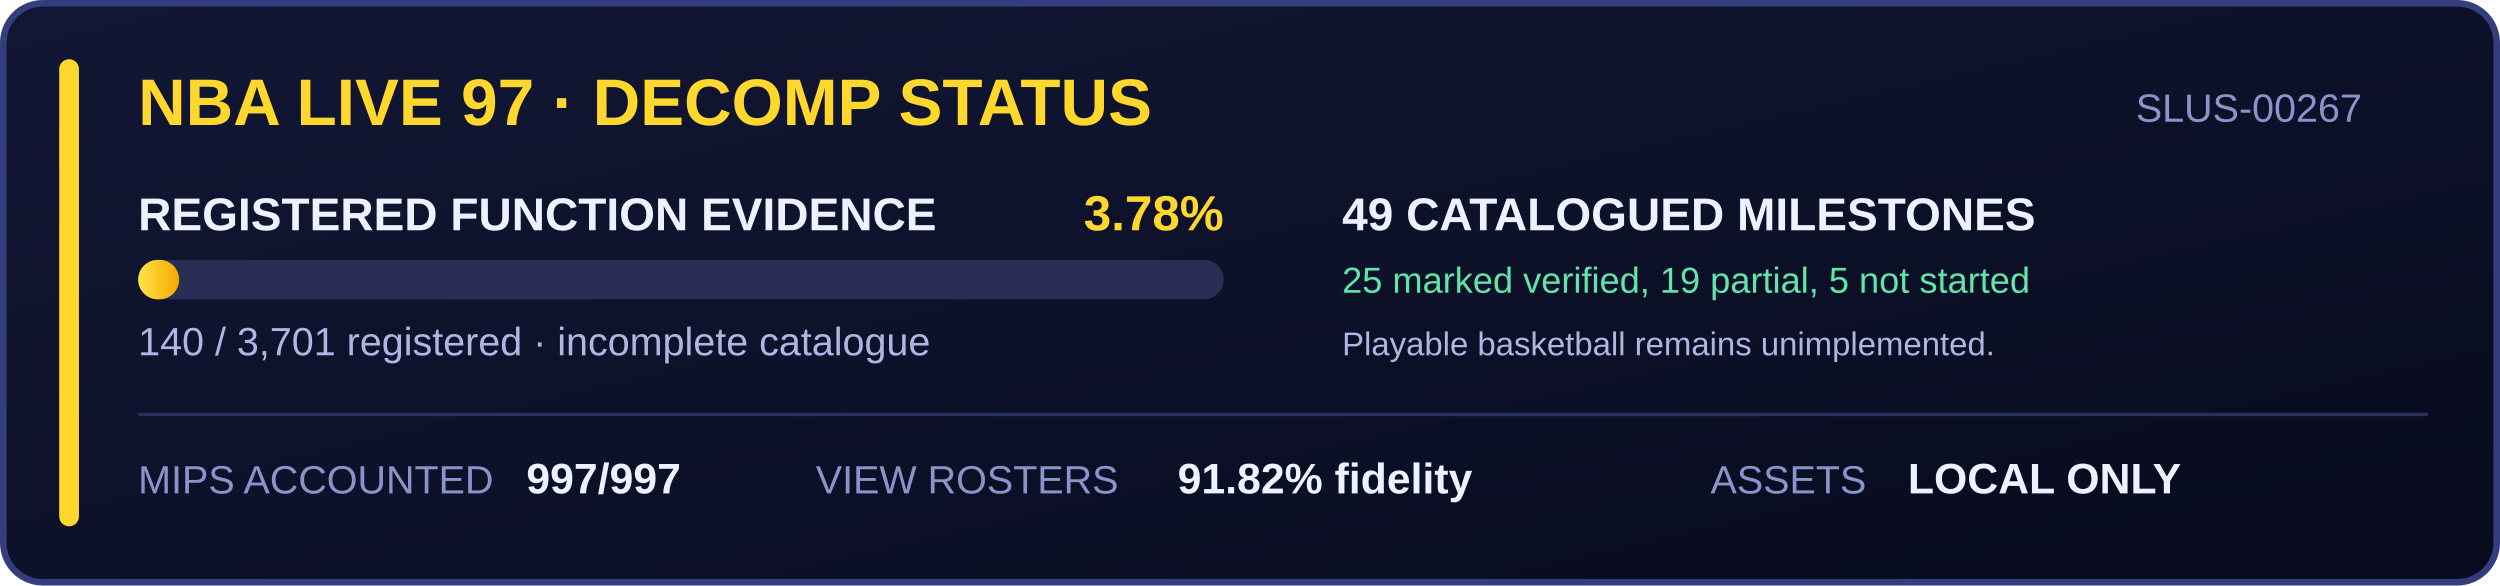
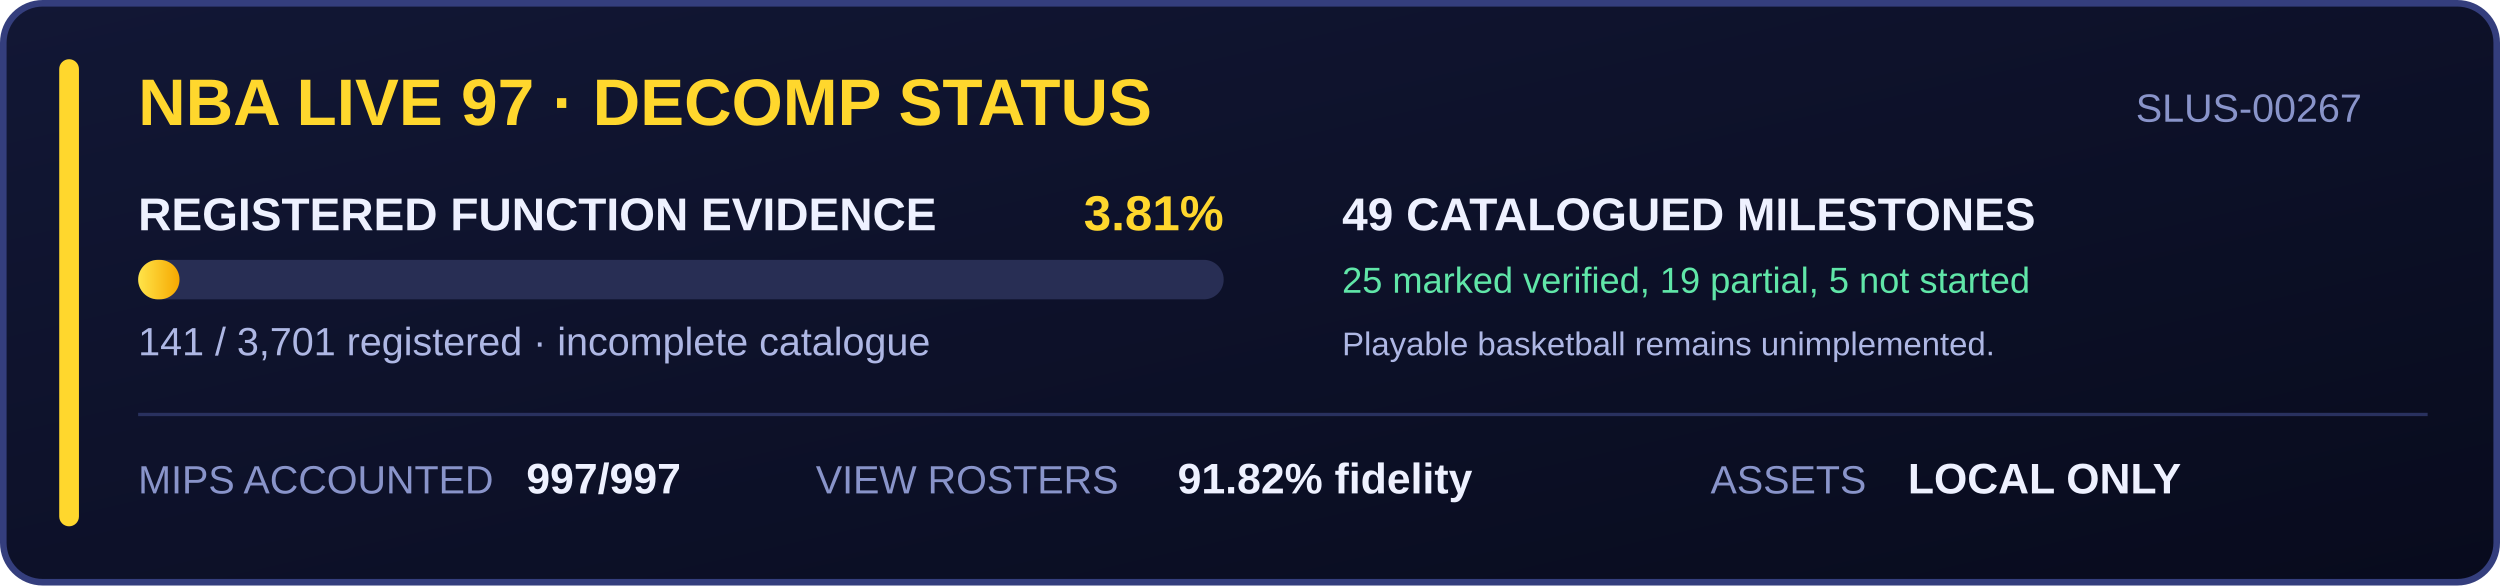
<svg xmlns="http://www.w3.org/2000/svg" width="760" height="178" viewBox="0 0 760 178" role="img" aria-labelledby="title desc">
  <defs>
    <linearGradient id="panel" x1="0" y1="0" x2="1" y2="1">
      <stop stop-color="#121735" />
      <stop offset="1" stop-color="#080b1d" />
    </linearGradient>
    <linearGradient id="gold" x1="0" y1="0" x2="1" y2="0">
      <stop stop-color="#ffe44a" />
      <stop offset="1" stop-color="#f6a800" />
    </linearGradient>
  </defs>
  <rect x="1" y="1" width="758" height="176" rx="12" fill="url(#panel)" stroke="#343e7d" stroke-width="2" />
  <rect x="18" y="18" width="6" height="142" rx="3" fill="#ffd72d" />
  <g font-family="Segoe UI, Arial, sans-serif">
    <text x="42" y="38" fill="#ffd72d" font-size="20" font-weight="700">NBA LIVE 97 · DECOMP STATUS</text>
    <text x="718" y="37" fill="#8994ca" font-size="12" text-anchor="end">SLUS-00267</text>
    <text x="42" y="70" fill="#eef1ff" font-size="14" font-weight="600">REGISTERED FUNCTION EVIDENCE</text>
-     <text x="372" y="70" fill="#ffd72d" font-size="15" font-weight="700" text-anchor="end">3.78%</text>
+     <text x="372" y="70" fill="#ffd72d" font-size="15" font-weight="700" text-anchor="end">3.81%</text>
    <rect x="42" y="79" width="330" height="12" rx="6" fill="#282e54" />
-     <rect x="42" y="79" width="12.47" height="12" rx="6" fill="url(#gold)" />
-     <text x="42" y="108" fill="#aeb7e4" font-size="12">140 / 3,701 registered · incomplete catalogue</text>
+     <rect x="42" y="79" width="12.57" height="12" rx="6" fill="url(#gold)" />
+     <text x="42" y="108" fill="#aeb7e4" font-size="12">141 / 3,701 registered · incomplete catalogue</text>
    <text x="408" y="70" fill="#eef1ff" font-size="14" font-weight="600">49 CATALOGUED MILESTONES</text>
    <text x="408" y="89" fill="#60e6a8" font-size="11">25 marked verified, 19 partial, 5 not started</text>
    <text x="408" y="108" fill="#aeb7e4" font-size="10">Playable basketball remains unimplemented.</text>
    <line x1="42" y1="126" x2="738" y2="126" stroke="#29315f" />
    <text x="42" y="150" fill="#8994ca" font-size="12">MIPS ACCOUNTED</text>
    <text x="160" y="150" fill="#eef1ff" font-size="13" font-weight="700">997/997</text>
    <text x="248" y="150" fill="#8994ca" font-size="12">VIEW ROSTERS</text>
    <text x="358" y="150" fill="#eef1ff" font-size="13" font-weight="700">91.82% fidelity</text>
    <text x="520" y="150" fill="#8994ca" font-size="12">ASSETS</text>
    <text x="580" y="150" fill="#eef1ff" font-size="13" font-weight="700">LOCAL ONLY</text>
  </g>
</svg>
